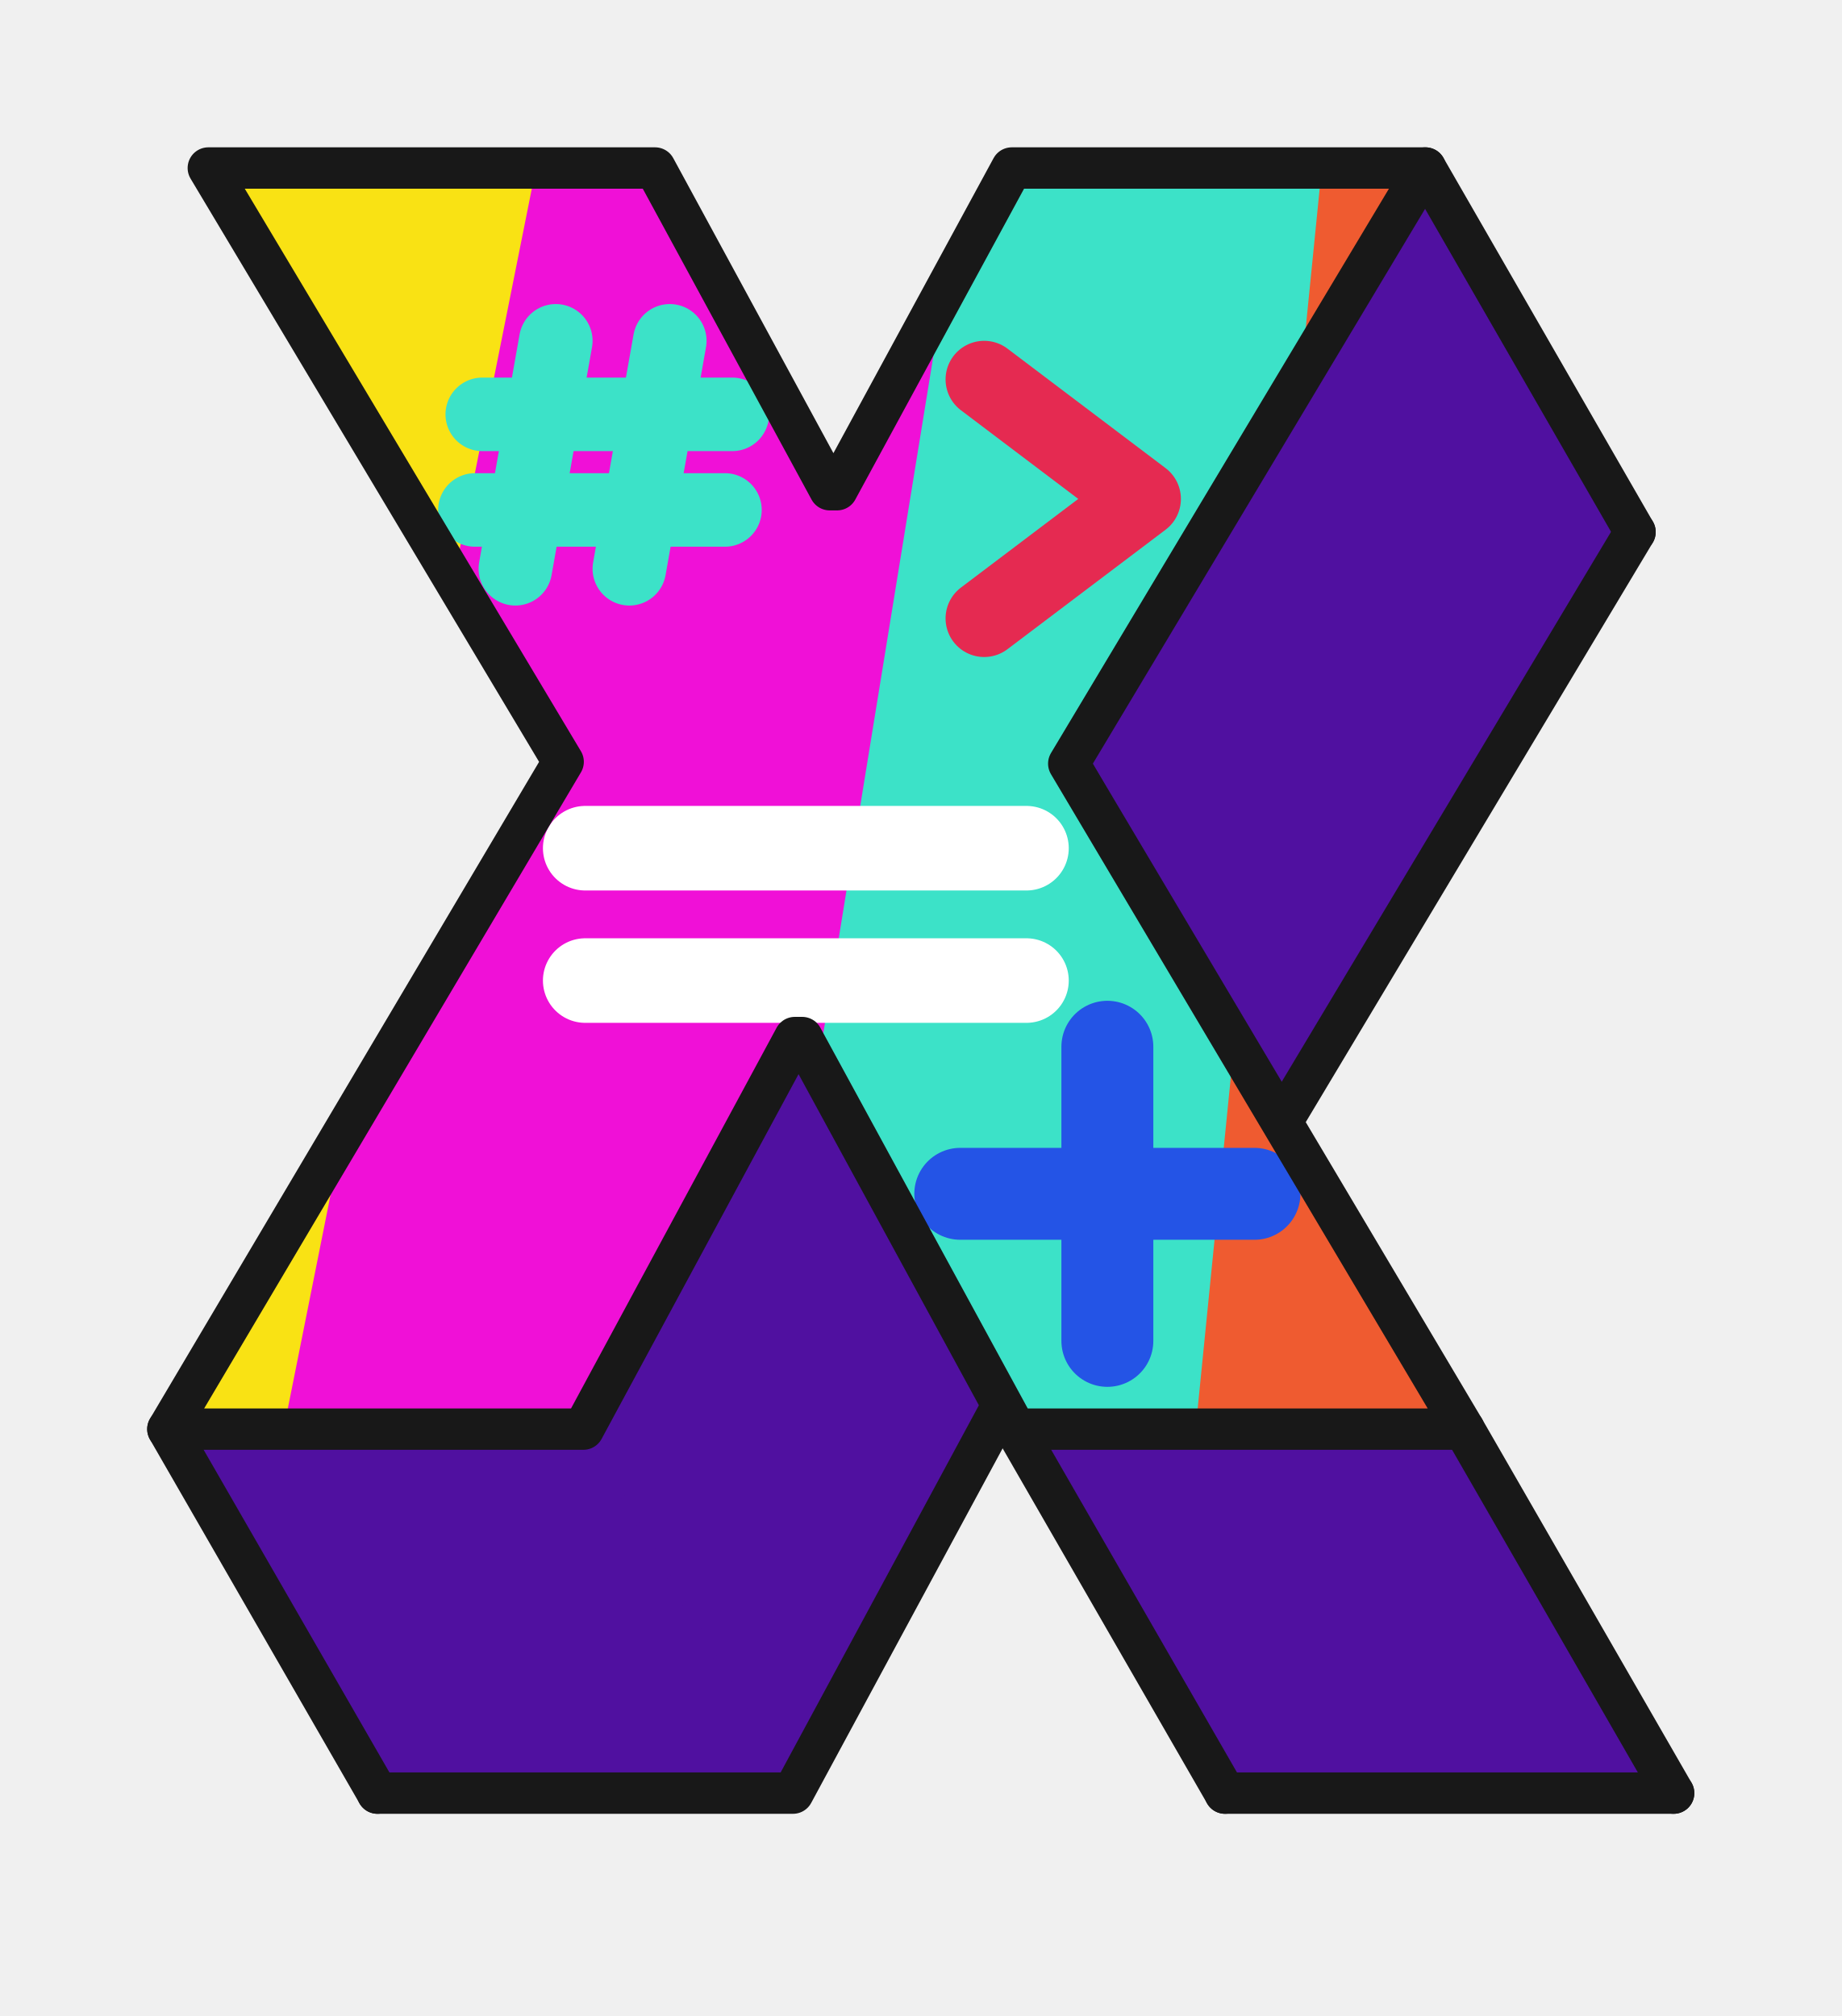
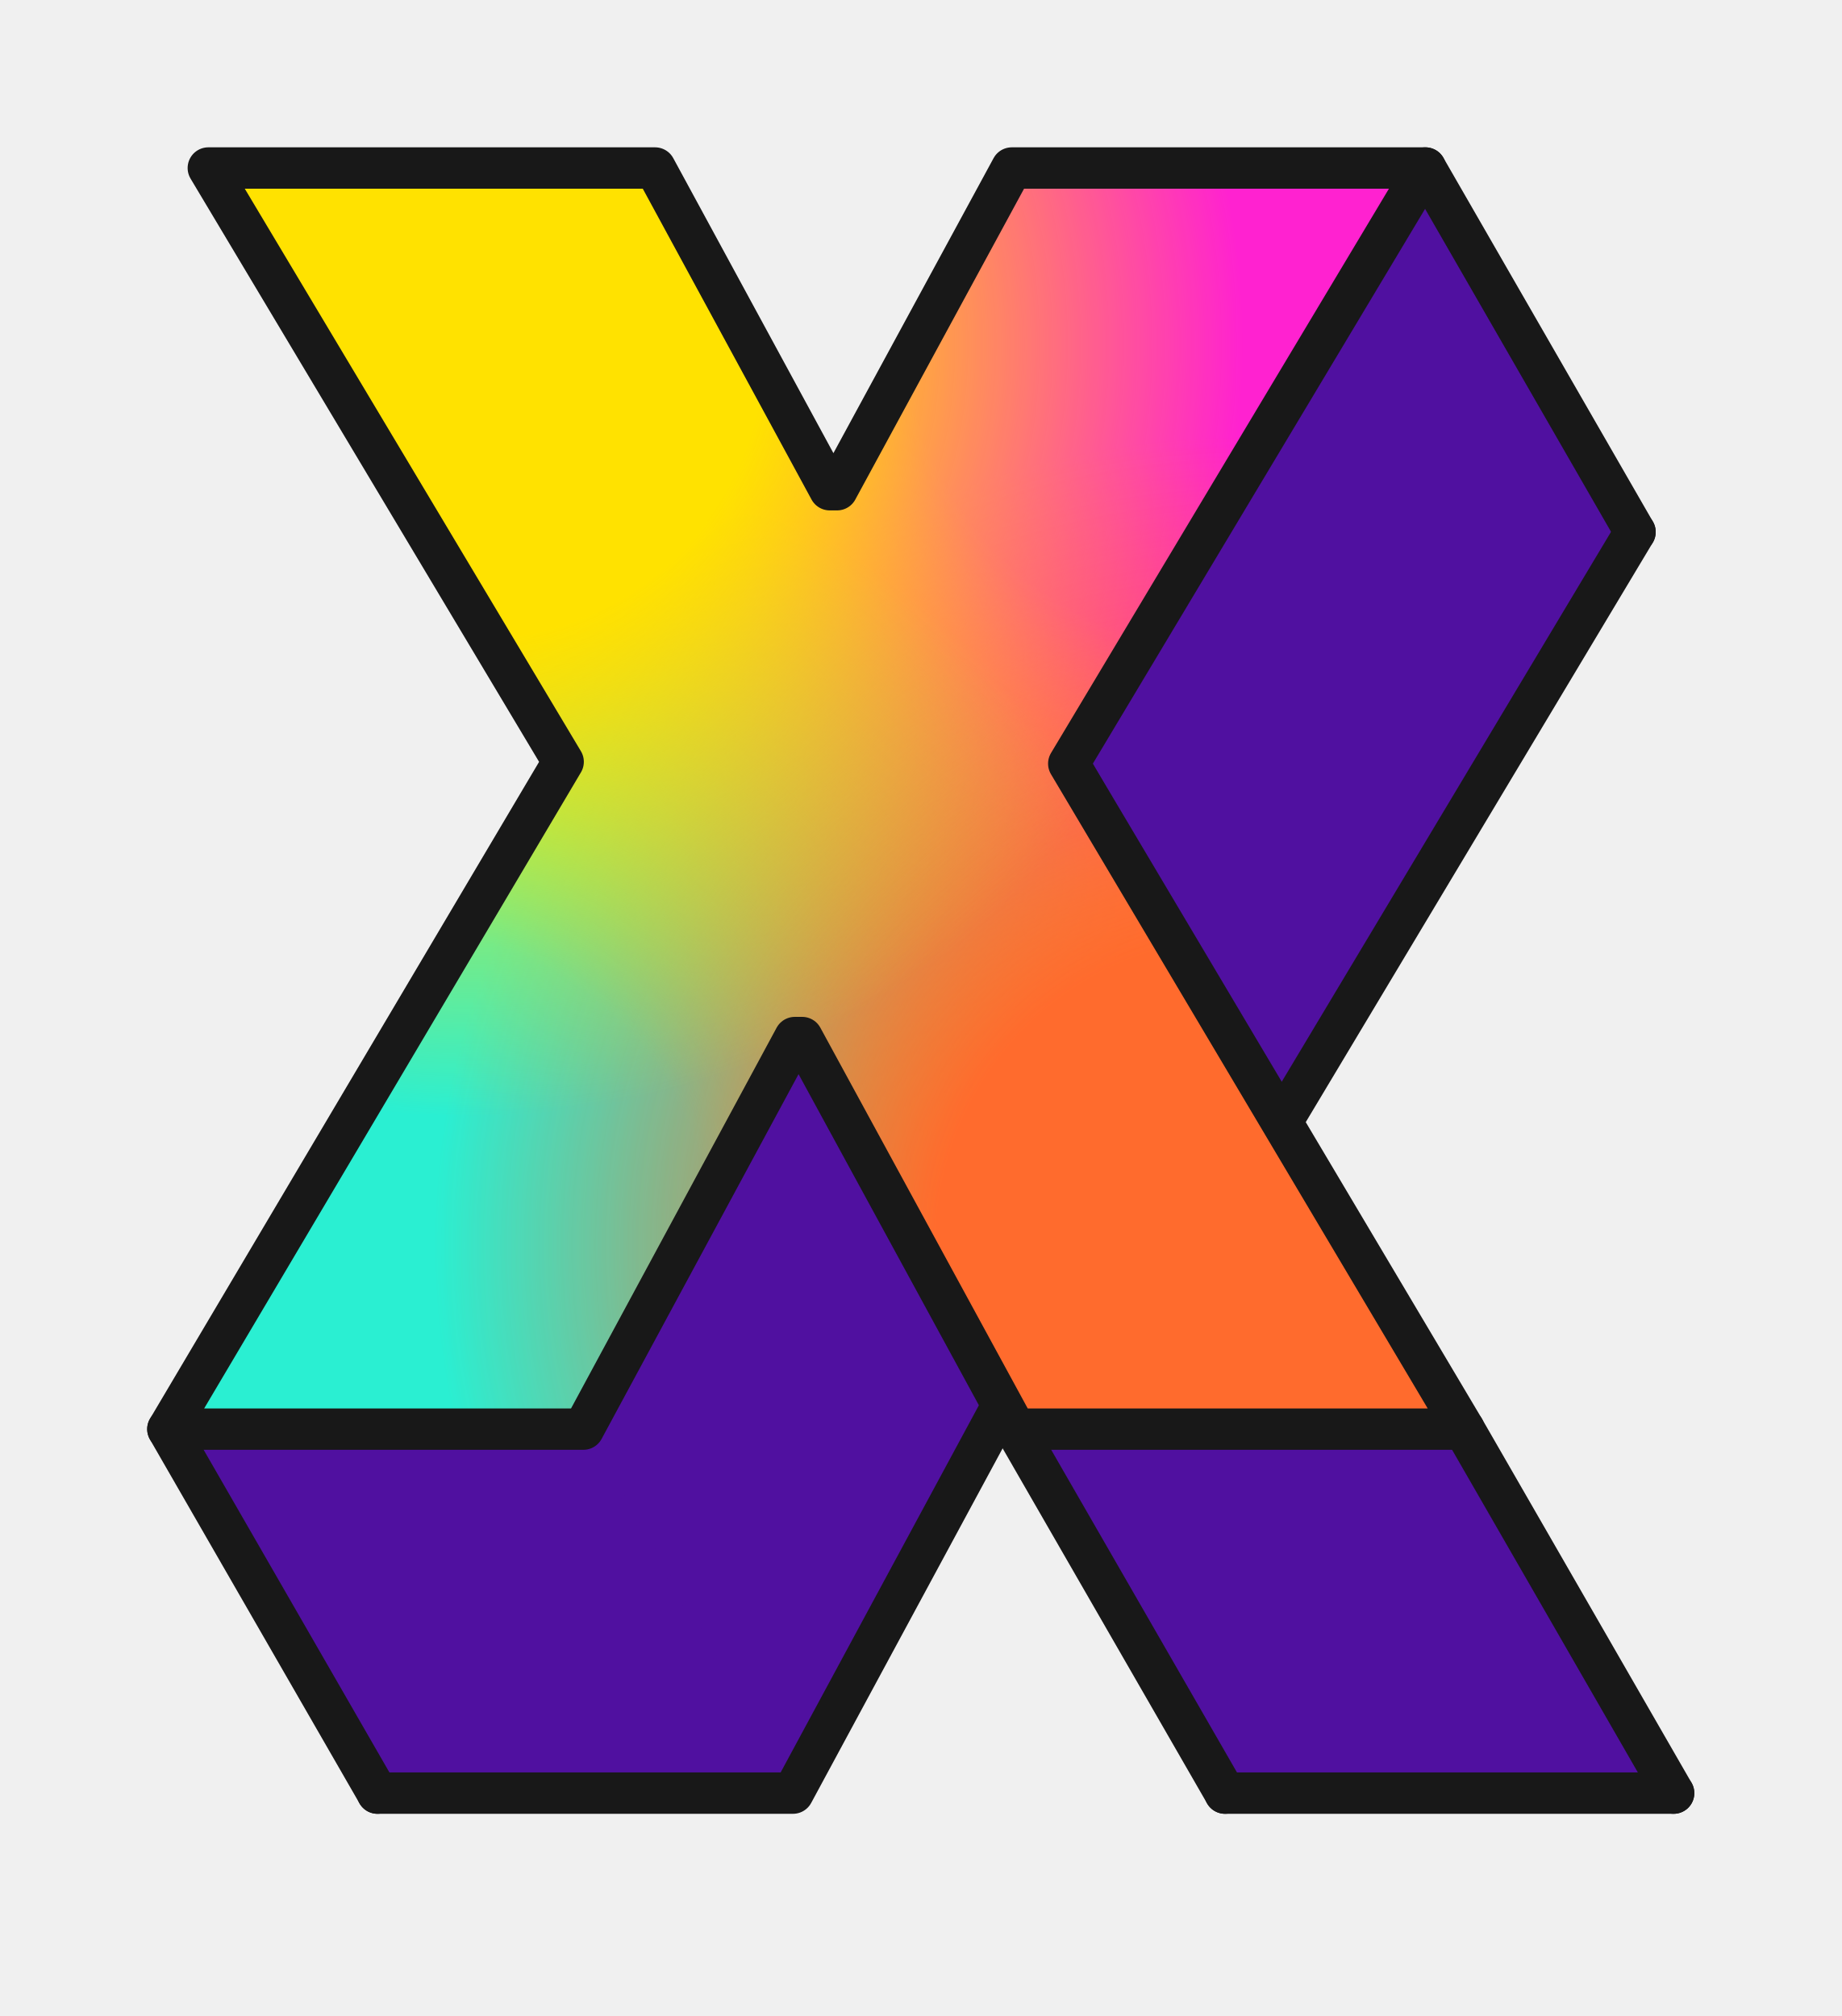
<svg xmlns="http://www.w3.org/2000/svg" viewBox="0 0 307.2 336.3" fill="none">
  <g transform="translate(0,238.4) scale(0.46,-0.46)">
    <polygon points="516.87,457.33 387.54,241.33 463.54,109.33 592.87,325.33" fill="#5010a0" stroke="#5010a0" stroke-width="1.6" stroke-linejoin="round" />
    <polygon points="290.87,142.00 288.20,142.00 364.20,10.00 366.87,10.00" fill="#5010a0" stroke="#5010a0" stroke-width="1.6" stroke-linejoin="round" />
    <polygon points="288.20,142.00 211.54,0.00 287.54,-132.00 364.20,10.00" fill="#5010a0" stroke="#5010a0" stroke-width="1.6" stroke-linejoin="round" />
    <polygon points="211.54,0.00 60.87,0.00 136.87,-132.00 287.54,-132.00" fill="#5010a0" stroke="#5010a0" stroke-width="1.6" stroke-linejoin="round" />
    <polygon points="530.87,0.00 368.20,0.00 444.20,-132.00 606.87,-132.00" fill="#5010a0" stroke="#5010a0" stroke-width="1.6" stroke-linejoin="round" />
    <path d="M592.87,325.33L463.54,109.33" fill="none" stroke="#181818" stroke-width="15" stroke-linejoin="round" stroke-linecap="round" />
    <path d="M606.87,-132.00L444.20,-132.00" fill="none" stroke="#181818" stroke-width="15" stroke-linejoin="round" stroke-linecap="round" />
    <path d="M366.87,10.00L364.20,10.00L287.54,-132.00L136.87,-132.00" fill="none" stroke="#181818" stroke-width="15" stroke-linejoin="round" stroke-linecap="round" />
    <path d="M516.87,457.33L592.87,325.33" fill="none" stroke="#181818" stroke-width="15" stroke-linejoin="round" stroke-linecap="round" />
    <path d="M387.54,241.33L463.54,109.33" fill="none" stroke="#181818" stroke-width="15" stroke-linejoin="round" stroke-linecap="round" />
    <path d="M530.87,0.00L606.87,-132.00" fill="none" stroke="#181818" stroke-width="15" stroke-linejoin="round" stroke-linecap="round" />
    <path d="M368.20,0.00L444.20,-132.00" fill="none" stroke="#181818" stroke-width="15" stroke-linejoin="round" stroke-linecap="round" />
    <path d="M290.87,142.00L366.87,10.00" fill="none" stroke="#181818" stroke-width="15" stroke-linejoin="round" stroke-linecap="round" />
    <path d="M60.87,0.00L136.87,-132.00" fill="none" stroke="#181818" stroke-width="15" stroke-linejoin="round" stroke-linecap="round" />
    <g transform="translate(70.87,0) scale(0.6666667)">
      <clipPath id="x-clip" clipPathUnits="userSpaceOnUse">
        <path d="M-15 0L200 363L7 686L250 686L345 511L349 511L444 686L669 686L475 362L690 0L446 0L330 213L326 213L211 0Z" />
      </clipPath>
      <g clip-path="url(#x-clip)">
-         <rect x="-80" y="-40" width="900" height="820" fill="#2454e6" />
-         <polygon points="-40,760 420,760 80,-40 -40,-40" fill="#f9e214" />
-         <polygon points="200,760 520,760 260,-40 40,-40" fill="#f010d7" />
-         <polygon points="430,760 780,760 560,-40 300,-40" fill="#3ce2c8" />
-         <polygon points="620,760 860,760 760,-40 540,-40" fill="#ef5b30" />
-         <g fill="none" stroke-linecap="round" stroke-linejoin="round">
-           <line x1="212" y1="316" x2="452" y2="316" stroke="#ffffff" stroke-width="46" />
-           <line x1="212" y1="244" x2="452" y2="244" stroke="#ffffff" stroke-width="46" />
-           <polyline points="429,571 515,506 429,441" stroke="#e52a51" stroke-width="42" />
-           <line x1="416" y1="128" x2="576" y2="128" stroke="#2454e6" stroke-width="50" />
-           <line x1="496" y1="48" x2="496" y2="208" stroke="#2454e6" stroke-width="50" />
-           <line x1="196" y1="592" x2="174" y2="468" stroke="#3ce2c8" stroke-width="40" />
-           <line x1="258" y1="592" x2="236" y2="468" stroke="#3ce2c8" stroke-width="40" />
-           <line x1="156" y1="552" x2="292" y2="552" stroke="#3ce2c8" stroke-width="40" />
-           <line x1="152" y1="500" x2="288" y2="500" stroke="#3ce2c8" stroke-width="40" />
-         </g>
+         <rect x="-180" y="-140" width="1100" height="1040" fill="#ffe200" />
+         <radialGradient id="x-hot-tr" gradientUnits="userSpaceOnUse" cx="560" cy="600" r="460">
+           <stop offset="0" stop-color="#ff22d0" />
+           <stop offset="0.38" stop-color="#ff22d0" />
+           <stop offset="1" stop-color="#ff22d0" stop-opacity="0" />
+         </radialGradient>
+         <circle cx="560" cy="600" r="460" fill="url(#x-hot-tr)" />
+         <radialGradient id="x-hot-bl" gradientUnits="userSpaceOnUse" cx="110" cy="100" r="450">
+           <stop offset="0" stop-color="#2aefd2" />
+           <stop offset="0.38" stop-color="#2aefd2" />
+           <stop offset="1" stop-color="#2aefd2" stop-opacity="0" />
+         </radialGradient>
+         <circle cx="110" cy="100" r="450" fill="url(#x-hot-bl)" />
+         <radialGradient id="x-hot-br" gradientUnits="userSpaceOnUse" cx="570" cy="100" r="440">
+           <stop offset="0" stop-color="#ff6b2d" />
+           <stop offset="0.38" stop-color="#ff6b2d" />
+           <stop offset="1" stop-color="#ff6b2d" stop-opacity="0" />
+         </radialGradient>
+         <circle cx="570" cy="100" r="440" fill="url(#x-hot-br)" />
+         <radialGradient id="x-hot-tl" gradientUnits="userSpaceOnUse" cx="150" cy="590" r="420">
+           <stop offset="0" stop-color="#ffe200" />
+           <stop offset="0.38" stop-color="#ffe200" />
+           <stop offset="1" stop-color="#ffe200" stop-opacity="0" />
+         </radialGradient>
+         <circle cx="150" cy="590" r="420" fill="url(#x-hot-tl)" />
      </g>
      <path d="M-15 0L200 363L7 686L250 686L345 511L349 511L444 686L669 686L475 362L690 0L446 0L330 213L326 213L211 0Z" fill="none" stroke="#181818" stroke-width="22.50" stroke-linejoin="round" stroke-linecap="round" />
    </g>
  </g>
</svg>
